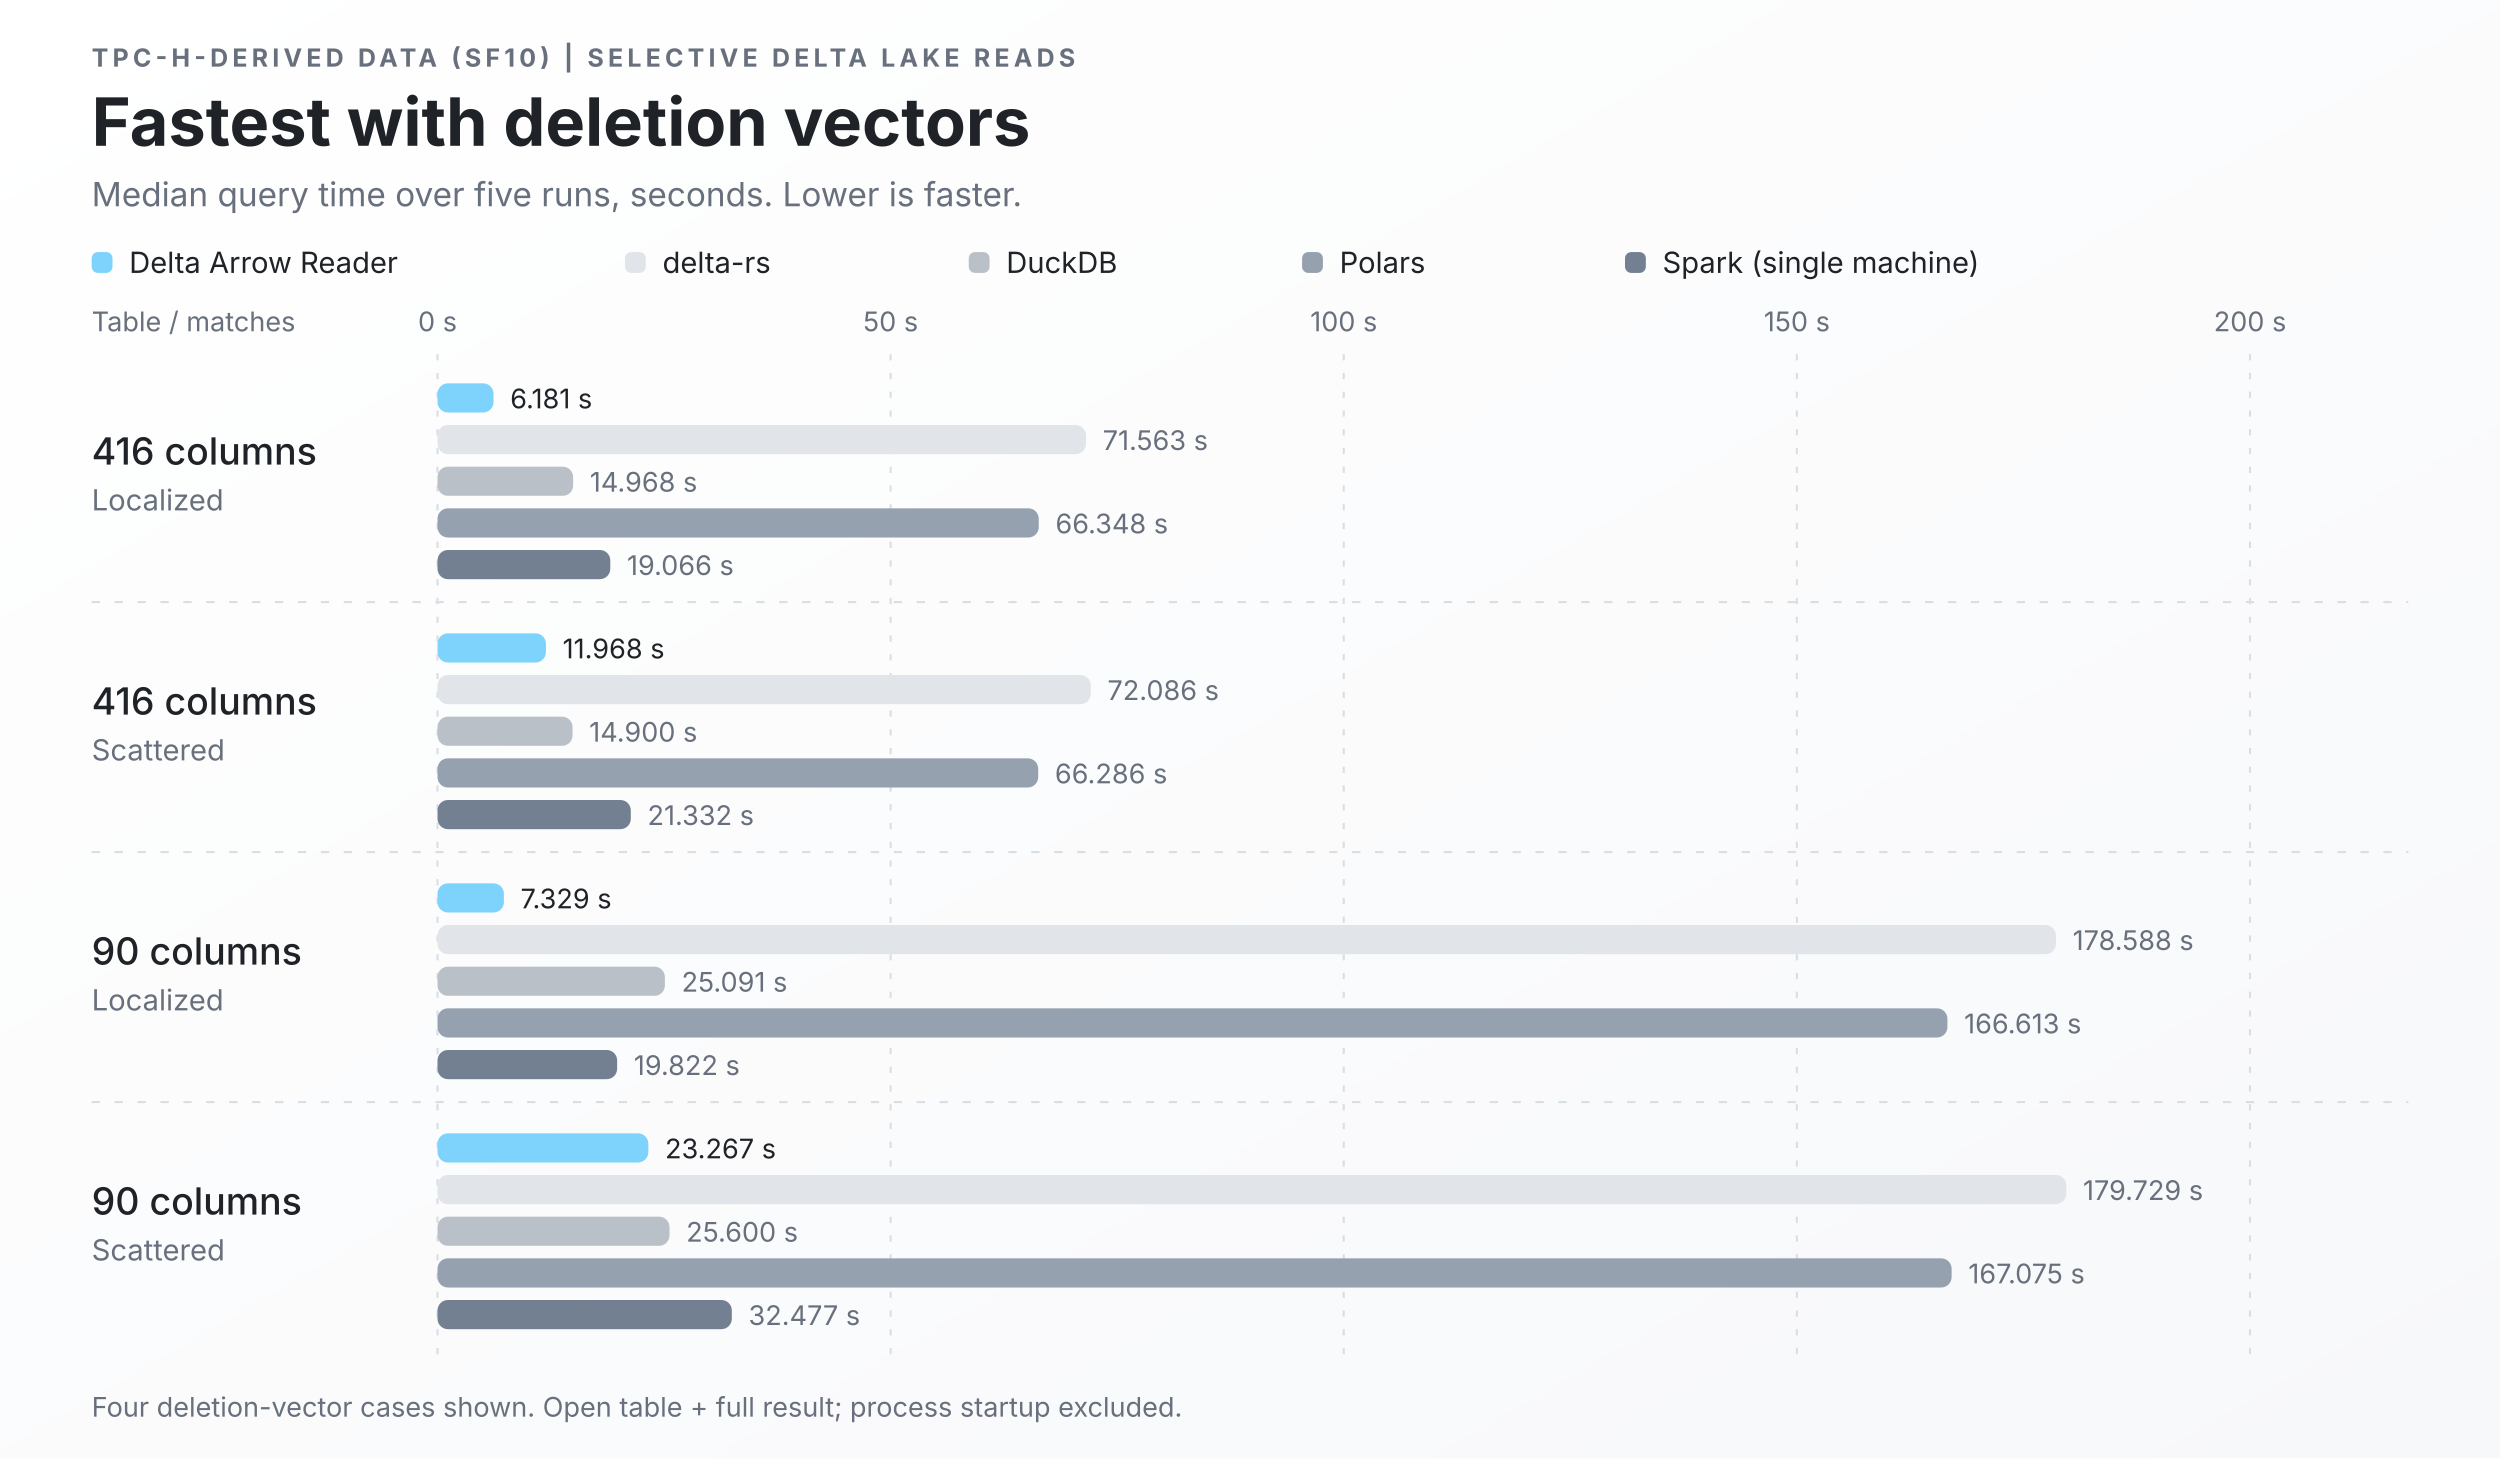
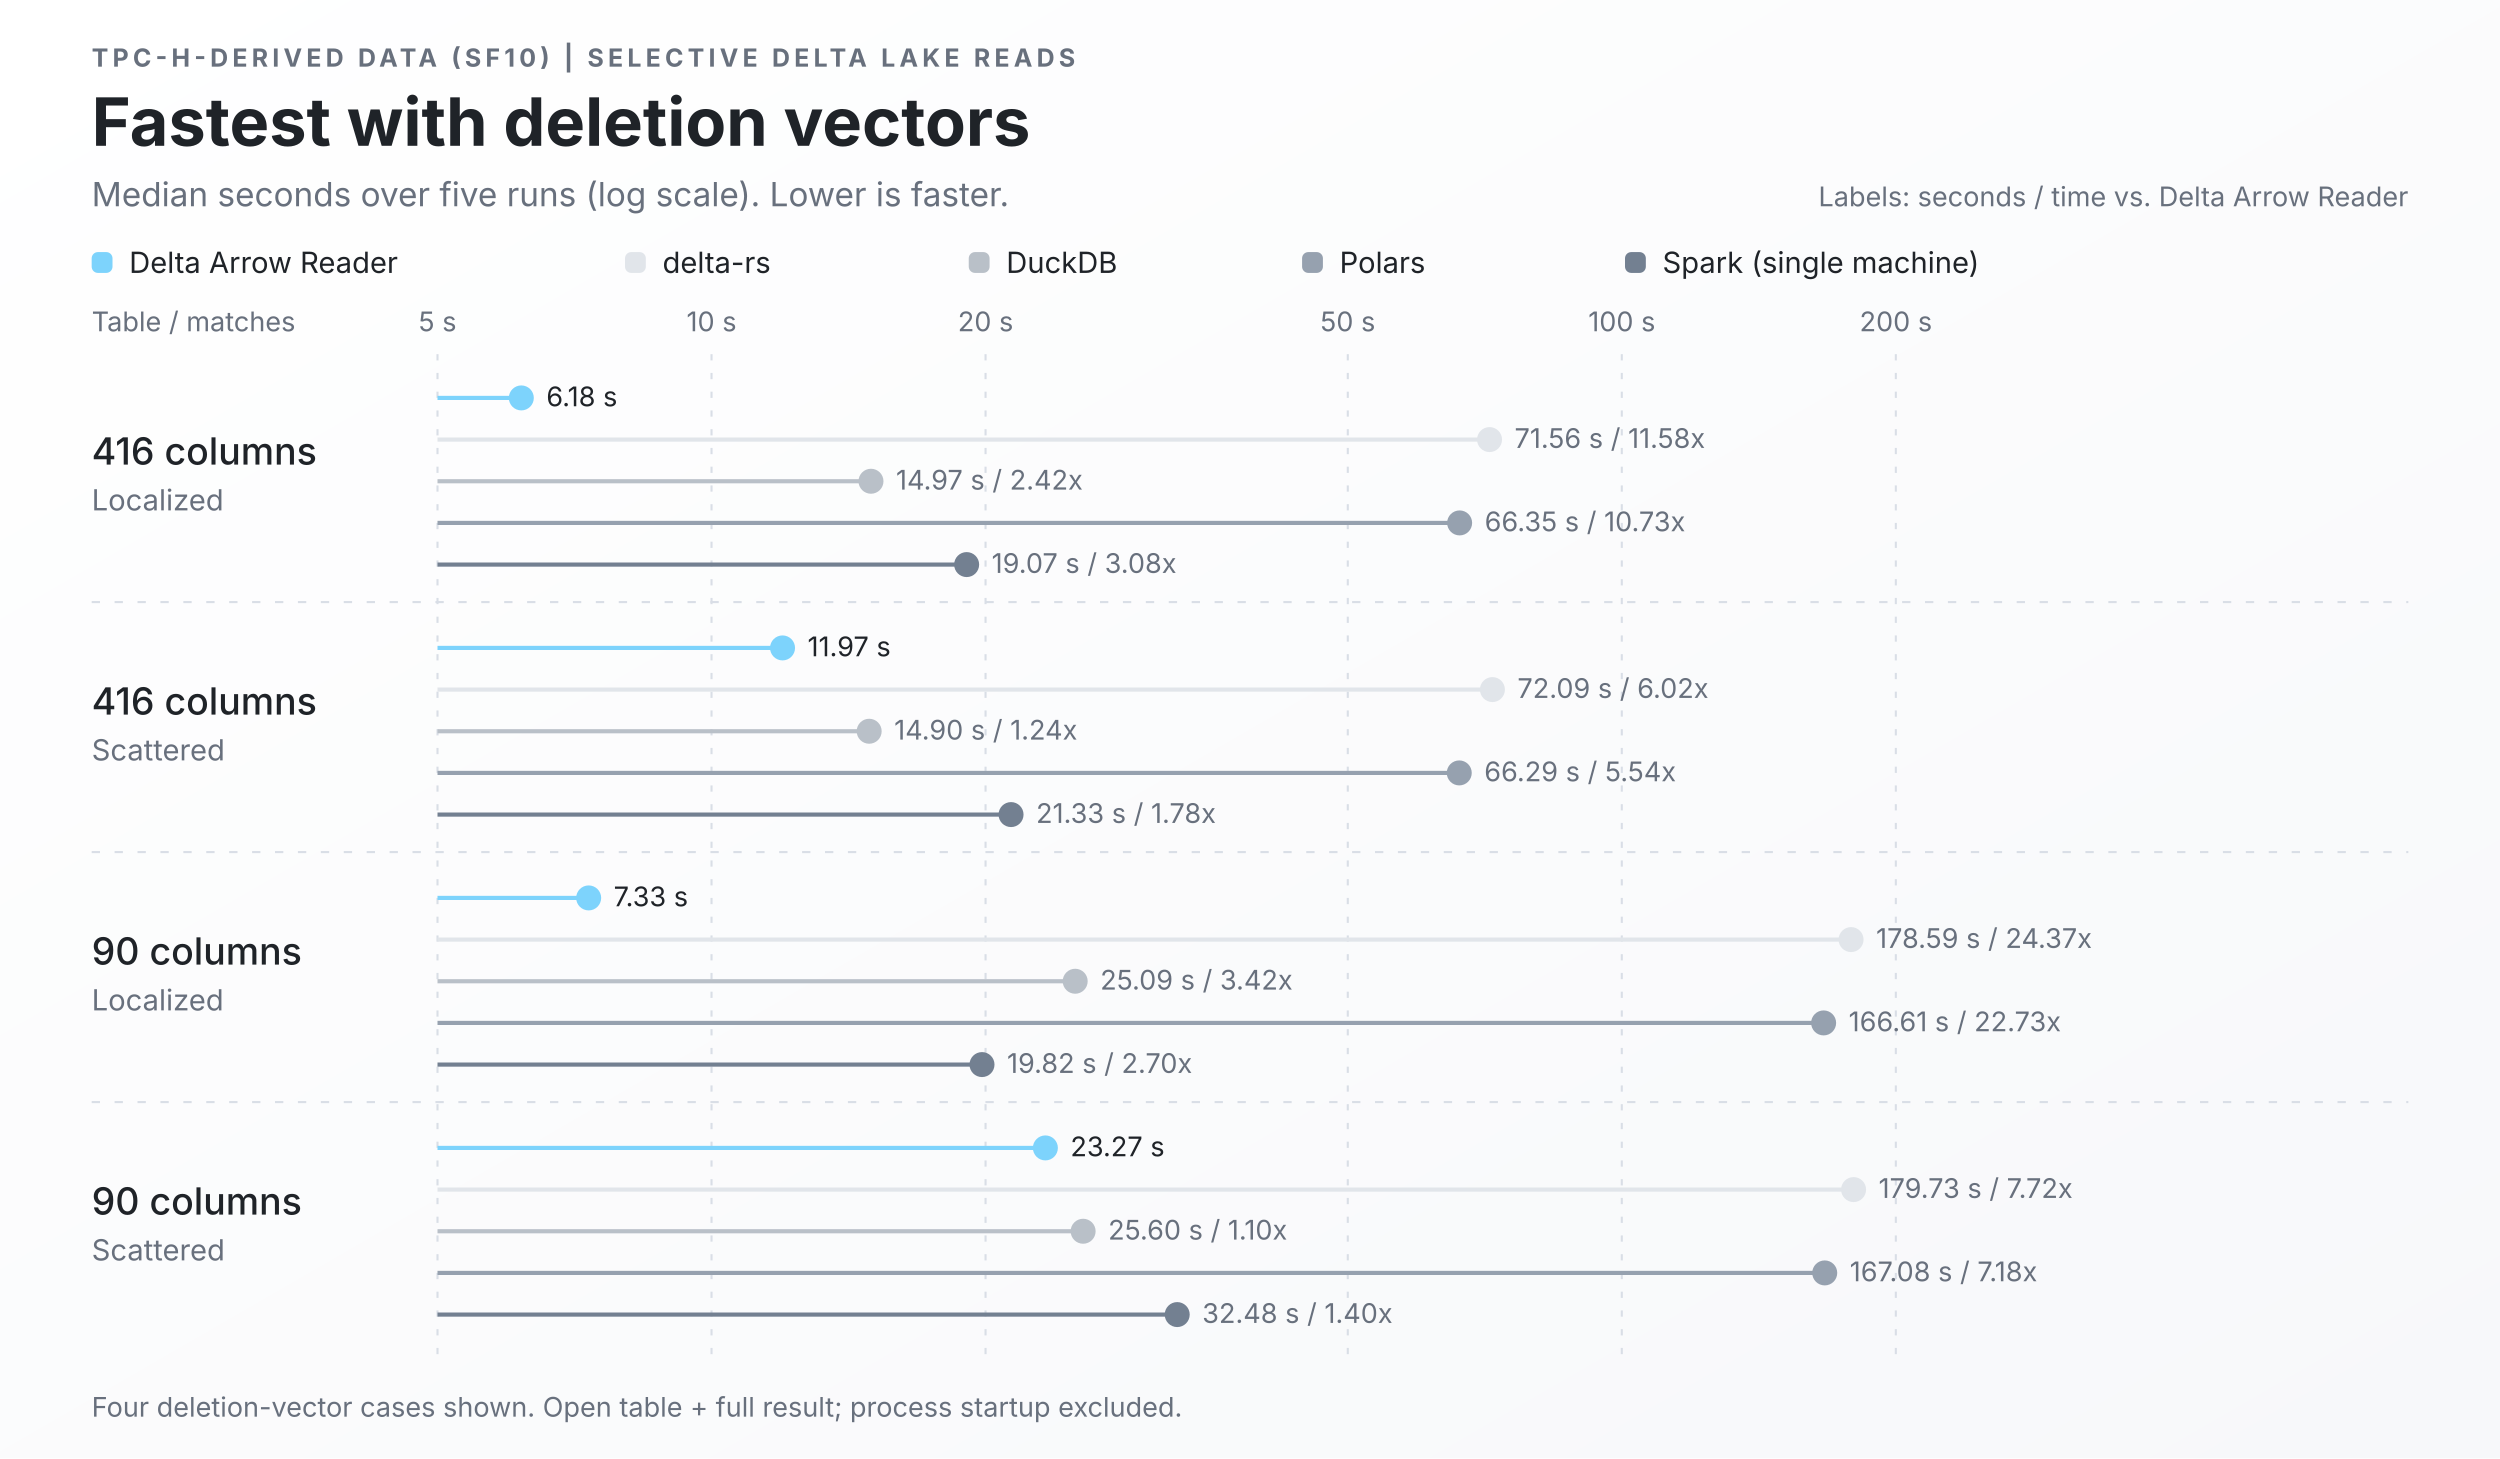
<svg xmlns="http://www.w3.org/2000/svg" width="1200" height="700" viewBox="0 0 1200 700" role="img" aria-labelledby="title description">
  <style>text{font-family:Inter,ui-sans-serif,-apple-system,BlinkMacSystemFont,"Segoe UI",sans-serif;font-variant-numeric:tabular-nums}</style>
  <defs>
    <linearGradient id="page" x1="0" y1="0" x2="1" y2="1">
      <stop offset="0" stop-color="#ffffff" />
      <stop offset="1" stop-color="#f7f8fa" />
    </linearGradient>
  </defs>
  <rect width="1200" height="700" fill="url(#page)" />
  <text x="44" y="32" fill="#68707d" font-size="12" font-weight="700" letter-spacing="2">TPC-H-DERIVED DATA (SF10) | SELECTIVE DELTA LAKE READS</text>
  <text x="44" y="70" fill="#1f2328" font-size="32" font-weight="700">Fastest with deletion vectors</text>
-   <text x="44" y="99" fill="#68707d" font-size="16">Median query time over five runs, seconds. Lower is faster.</text>
+   <text x="44" y="99" fill="#68707d" font-size="16">Median seconds over five runs (log scale). Lower is faster.</text>
+   <text x="1156" y="99" text-anchor="end" fill="#68707d" font-size="13">Labels: seconds / time vs. Delta Arrow Reader</text>
  <rect x="44" y="121" width="10" height="10" rx="3" fill="#7dd3fc" />
  <text x="62" y="131" fill="#1f2328" font-size="14">Delta Arrow Reader</text>
  <rect x="300" y="121" width="10" height="10" rx="3" fill="#e1e5ea" />
  <text x="318" y="131" fill="#1f2328" font-size="14">delta-rs</text>
  <rect x="465" y="121" width="10" height="10" rx="3" fill="#b9c0c8" />
  <text x="483" y="131" fill="#1f2328" font-size="14">DuckDB</text>
  <rect x="625" y="121" width="10" height="10" rx="3" fill="#96a1af" />
  <text x="643" y="131" fill="#1f2328" font-size="14">Polars</text>
  <rect x="780" y="121" width="10" height="10" rx="3" fill="#738091" />
  <text x="798" y="131" fill="#1f2328" font-size="14">Spark (single machine)</text>
  <text x="44" y="159" fill="#68707d" font-size="13">Table / matches</text>
  <line x1="210.0" y1="170" x2="210.0" y2="650" stroke="#d9dee6" stroke-dasharray="3 6" />
-   <text x="210.0" y="159" text-anchor="middle" fill="#68707d" font-size="13">0 s</text>
-   <line x1="427.5" y1="170" x2="427.5" y2="650" stroke="#d9dee6" stroke-dasharray="3 6" />
-   <text x="427.5" y="159" text-anchor="middle" fill="#68707d" font-size="13">50 s</text>
-   <line x1="645.0" y1="170" x2="645.0" y2="650" stroke="#d9dee6" stroke-dasharray="3 6" />
-   <text x="645.0" y="159" text-anchor="middle" fill="#68707d" font-size="13">100 s</text>
-   <line x1="862.5" y1="170" x2="862.5" y2="650" stroke="#d9dee6" stroke-dasharray="3 6" />
-   <text x="862.5" y="159" text-anchor="middle" fill="#68707d" font-size="13">150 s</text>
-   <line x1="1080.0" y1="170" x2="1080.0" y2="650" stroke="#d9dee6" stroke-dasharray="3 6" />
-   <text x="1080.0" y="159" text-anchor="middle" fill="#68707d" font-size="13">200 s</text>
+   <text x="210.0" y="159" text-anchor="middle" fill="#68707d" font-size="13">5 s</text>
+   <line x1="341.531" y1="170" x2="341.531" y2="650" stroke="#d9dee6" stroke-dasharray="3 6" />
+   <text x="341.531" y="159" text-anchor="middle" fill="#68707d" font-size="13">10 s</text>
+   <line x1="473.063" y1="170" x2="473.063" y2="650" stroke="#d9dee6" stroke-dasharray="3 6" />
+   <text x="473.063" y="159" text-anchor="middle" fill="#68707d" font-size="13">20 s</text>
+   <line x1="646.937" y1="170" x2="646.937" y2="650" stroke="#d9dee6" stroke-dasharray="3 6" />
+   <text x="646.937" y="159" text-anchor="middle" fill="#68707d" font-size="13">50 s</text>
+   <line x1="778.469" y1="170" x2="778.469" y2="650" stroke="#d9dee6" stroke-dasharray="3 6" />
+   <text x="778.469" y="159" text-anchor="middle" fill="#68707d" font-size="13">100 s</text>
+   <line x1="910.0" y1="170" x2="910.0" y2="650" stroke="#d9dee6" stroke-dasharray="3 6" />
+   <text x="910.0" y="159" text-anchor="middle" fill="#68707d" font-size="13">200 s</text>
  <text x="44" y="223" fill="#1f2328" font-size="18" font-weight="500">416 columns</text>
  <text x="44" y="245" fill="#68707d" font-size="14">Localized</text>
-   <rect x="210" y="184" width="26.89" height="14" rx="5" fill="#7dd3fc" />
-   <text x="244.89" y="196" fill="#1f2328" font-size="13">6.181 s</text>
-   <rect x="210" y="204" width="311.30" height="14" rx="5" fill="#e1e5ea" />
-   <text x="529.30" y="216" fill="#68707d" font-size="13">71.563 s</text>
-   <rect x="210" y="224" width="65.11" height="14" rx="5" fill="#b9c0c8" />
-   <text x="283.11" y="236" fill="#68707d" font-size="13">14.968 s</text>
-   <rect x="210" y="244" width="288.61" height="14" rx="5" fill="#96a1af" />
-   <text x="506.61" y="256" fill="#68707d" font-size="13">66.348 s</text>
-   <rect x="210" y="264" width="82.94" height="14" rx="5" fill="#738091" />
-   <text x="300.94" y="276" fill="#68707d" font-size="13">19.066 s</text>
+   <line x1="210" y1="191" x2="250.23" y2="191" stroke="#7dd3fc" stroke-width="2" />
+   <circle cx="250.23" cy="191" r="6" fill="#7dd3fc" />
+   <text x="262.23" y="195" fill="#1f2328" font-size="13">6.18 s</text>
+   <line x1="210" y1="211" x2="714.98" y2="211" stroke="#e1e5ea" stroke-width="2" />
+   <circle cx="714.98" cy="211" r="6" fill="#e1e5ea" />
+   <text x="726.98" y="215" fill="#68707d" font-size="13">71.56 s / 11.58x</text>
+   <line x1="210" y1="231" x2="418.07" y2="231" stroke="#b9c0c8" stroke-width="2" />
+   <circle cx="418.07" cy="231" r="6" fill="#b9c0c8" />
+   <text x="430.07" y="235" fill="#68707d" font-size="13">14.97 s / 2.42x</text>
+   <line x1="210" y1="251" x2="700.62" y2="251" stroke="#96a1af" stroke-width="2" />
+   <circle cx="700.62" cy="251" r="6" fill="#96a1af" />
+   <text x="712.62" y="255" fill="#68707d" font-size="13">66.35 s / 10.73x</text>
+   <line x1="210" y1="271" x2="463.99" y2="271" stroke="#738091" stroke-width="2" />
+   <circle cx="463.99" cy="271" r="6" fill="#738091" />
+   <text x="475.99" y="275" fill="#68707d" font-size="13">19.07 s / 3.08x</text>
  <line x1="44" y1="289" x2="1156" y2="289" stroke="#d9dee6" stroke-dasharray="4 7" />
  <text x="44" y="343" fill="#1f2328" font-size="18" font-weight="500">416 columns</text>
  <text x="44" y="365" fill="#68707d" font-size="14">Scattered</text>
-   <rect x="210" y="304" width="52.06" height="14" rx="5" fill="#7dd3fc" />
-   <text x="270.06" y="316" fill="#1f2328" font-size="13">11.968 s</text>
-   <rect x="210" y="324" width="313.57" height="14" rx="5" fill="#e1e5ea" />
-   <text x="531.57" y="336" fill="#68707d" font-size="13">72.086 s</text>
-   <rect x="210" y="344" width="64.82" height="14" rx="5" fill="#b9c0c8" />
-   <text x="282.82" y="356" fill="#68707d" font-size="13">14.900 s</text>
-   <rect x="210" y="364" width="288.34" height="14" rx="5" fill="#96a1af" />
-   <text x="506.34" y="376" fill="#68707d" font-size="13">66.286 s</text>
-   <rect x="210" y="384" width="92.79" height="14" rx="5" fill="#738091" />
-   <text x="310.79" y="396" fill="#68707d" font-size="13">21.332 s</text>
+   <line x1="210" y1="311" x2="375.62" y2="311" stroke="#7dd3fc" stroke-width="2" />
+   <circle cx="375.62" cy="311" r="6" fill="#7dd3fc" />
+   <text x="387.62" y="315" fill="#1f2328" font-size="13">11.97 s</text>
+   <line x1="210" y1="331" x2="716.36" y2="331" stroke="#e1e5ea" stroke-width="2" />
+   <circle cx="716.36" cy="331" r="6" fill="#e1e5ea" />
+   <text x="728.36" y="335" fill="#68707d" font-size="13">72.09 s / 6.02x</text>
+   <line x1="210" y1="351" x2="417.20" y2="351" stroke="#b9c0c8" stroke-width="2" />
+   <circle cx="417.20" cy="351" r="6" fill="#b9c0c8" />
+   <text x="429.20" y="355" fill="#68707d" font-size="13">14.90 s / 1.24x</text>
+   <line x1="210" y1="371" x2="700.44" y2="371" stroke="#96a1af" stroke-width="2" />
+   <circle cx="700.44" cy="371" r="6" fill="#96a1af" />
+   <text x="712.44" y="375" fill="#68707d" font-size="13">66.29 s / 5.54x</text>
+   <line x1="210" y1="391" x2="485.30" y2="391" stroke="#738091" stroke-width="2" />
+   <circle cx="485.30" cy="391" r="6" fill="#738091" />
+   <text x="497.30" y="395" fill="#68707d" font-size="13">21.33 s / 1.78x</text>
  <line x1="44" y1="409" x2="1156" y2="409" stroke="#d9dee6" stroke-dasharray="4 7" />
  <text x="44" y="463" fill="#1f2328" font-size="18" font-weight="500">90 columns</text>
  <text x="44" y="485" fill="#68707d" font-size="14">Localized</text>
-   <rect x="210" y="424" width="31.88" height="14" rx="5" fill="#7dd3fc" />
-   <text x="249.88" y="436" fill="#1f2328" font-size="13">7.329 s</text>
-   <rect x="210" y="444" width="776.86" height="14" rx="5" fill="#e1e5ea" />
-   <text x="994.86" y="456" fill="#68707d" font-size="13">178.588 s</text>
-   <rect x="210" y="464" width="109.15" height="14" rx="5" fill="#b9c0c8" />
-   <text x="327.15" y="476" fill="#68707d" font-size="13">25.091 s</text>
-   <rect x="210" y="484" width="724.76" height="14" rx="5" fill="#96a1af" />
-   <text x="942.76" y="496" fill="#68707d" font-size="13">166.613 s</text>
-   <rect x="210" y="504" width="86.23" height="14" rx="5" fill="#738091" />
-   <text x="304.23" y="516" fill="#68707d" font-size="13">19.822 s</text>
+   <line x1="210" y1="431" x2="282.56" y2="431" stroke="#7dd3fc" stroke-width="2" />
+   <circle cx="282.56" cy="431" r="6" fill="#7dd3fc" />
+   <text x="294.56" y="435" fill="#1f2328" font-size="13">7.33 s</text>
+   <line x1="210" y1="451" x2="888.51" y2="451" stroke="#e1e5ea" stroke-width="2" />
+   <circle cx="888.51" cy="451" r="6" fill="#e1e5ea" />
+   <text x="900.51" y="455" fill="#68707d" font-size="13">178.59 s / 24.37x</text>
+   <line x1="210" y1="471" x2="516.09" y2="471" stroke="#b9c0c8" stroke-width="2" />
+   <circle cx="516.09" cy="471" r="6" fill="#b9c0c8" />
+   <text x="528.09" y="475" fill="#68707d" font-size="13">25.09 s / 3.42x</text>
+   <line x1="210" y1="491" x2="875.34" y2="491" stroke="#96a1af" stroke-width="2" />
+   <circle cx="875.34" cy="491" r="6" fill="#96a1af" />
+   <text x="887.34" y="495" fill="#68707d" font-size="13">166.61 s / 22.73x</text>
+   <line x1="210" y1="511" x2="471.36" y2="511" stroke="#738091" stroke-width="2" />
+   <circle cx="471.36" cy="511" r="6" fill="#738091" />
+   <text x="483.36" y="515" fill="#68707d" font-size="13">19.82 s / 2.70x</text>
  <line x1="44" y1="529" x2="1156" y2="529" stroke="#d9dee6" stroke-dasharray="4 7" />
  <text x="44" y="583" fill="#1f2328" font-size="18" font-weight="500">90 columns</text>
  <text x="44" y="605" fill="#68707d" font-size="14">Scattered</text>
-   <rect x="210" y="544" width="101.21" height="14" rx="5" fill="#7dd3fc" />
-   <text x="319.21" y="556" fill="#1f2328" font-size="13">23.267 s</text>
-   <rect x="210" y="564" width="781.82" height="14" rx="5" fill="#e1e5ea" />
-   <text x="999.82" y="576" fill="#68707d" font-size="13">179.729 s</text>
-   <rect x="210" y="584" width="111.36" height="14" rx="5" fill="#b9c0c8" />
-   <text x="329.36" y="596" fill="#68707d" font-size="13">25.600 s</text>
-   <rect x="210" y="604" width="726.78" height="14" rx="5" fill="#96a1af" />
-   <text x="944.78" y="616" fill="#68707d" font-size="13">167.075 s</text>
-   <rect x="210" y="624" width="141.28" height="14" rx="5" fill="#738091" />
-   <text x="359.28" y="636" fill="#68707d" font-size="13">32.477 s</text>
+   <line x1="210" y1="551" x2="501.78" y2="551" stroke="#7dd3fc" stroke-width="2" />
+   <circle cx="501.78" cy="551" r="6" fill="#7dd3fc" />
+   <text x="513.78" y="555" fill="#1f2328" font-size="13">23.27 s</text>
+   <line x1="210" y1="571" x2="889.72" y2="571" stroke="#e1e5ea" stroke-width="2" />
+   <circle cx="889.72" cy="571" r="6" fill="#e1e5ea" />
+   <text x="901.72" y="575" fill="#68707d" font-size="13">179.73 s / 7.72x</text>
+   <line x1="210" y1="591" x2="519.90" y2="591" stroke="#b9c0c8" stroke-width="2" />
+   <circle cx="519.90" cy="591" r="6" fill="#b9c0c8" />
+   <text x="531.90" y="595" fill="#68707d" font-size="13">25.60 s / 1.10x</text>
+   <line x1="210" y1="611" x2="875.87" y2="611" stroke="#96a1af" stroke-width="2" />
+   <circle cx="875.87" cy="611" r="6" fill="#96a1af" />
+   <text x="887.87" y="615" fill="#68707d" font-size="13">167.08 s / 7.18x</text>
+   <line x1="210" y1="631" x2="565.06" y2="631" stroke="#738091" stroke-width="2" />
+   <circle cx="565.06" cy="631" r="6" fill="#738091" />
+   <text x="577.06" y="635" fill="#68707d" font-size="13">32.48 s / 1.40x</text>
  <text x="44" y="680" fill="#68707d" font-size="13">Four deletion-vector cases shown. Open table + full result; process startup excluded.</text>
</svg>
